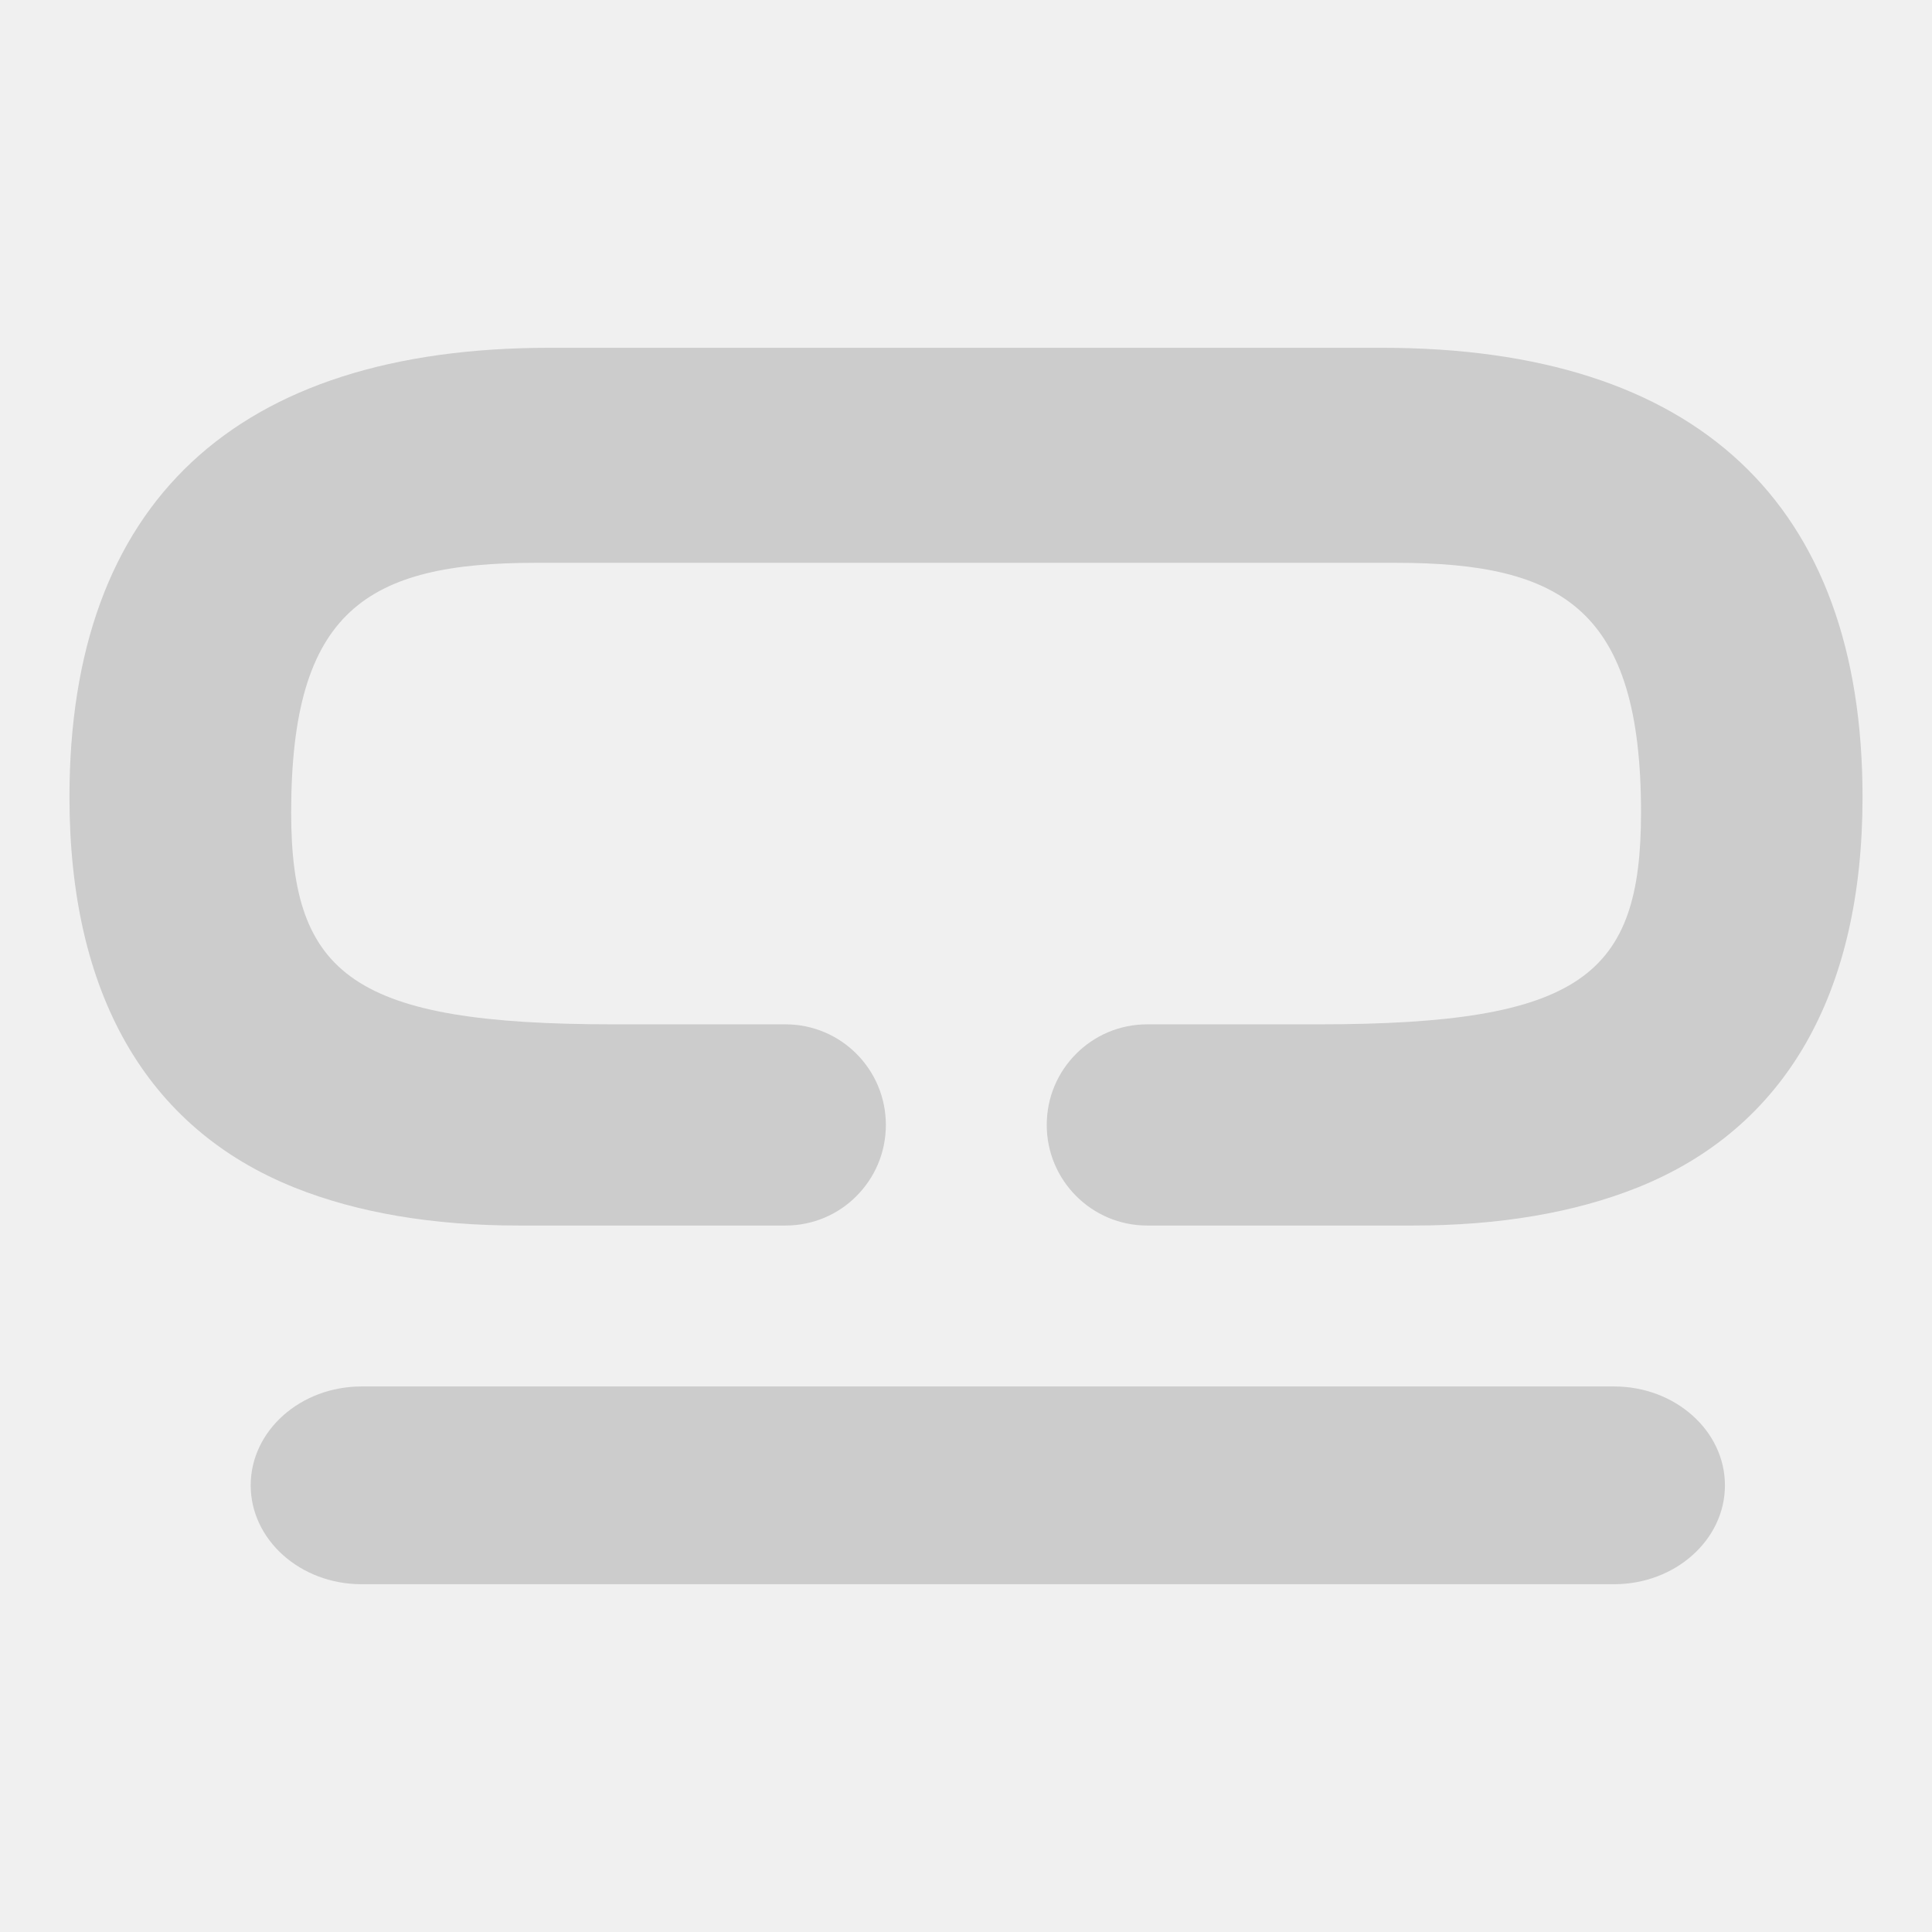
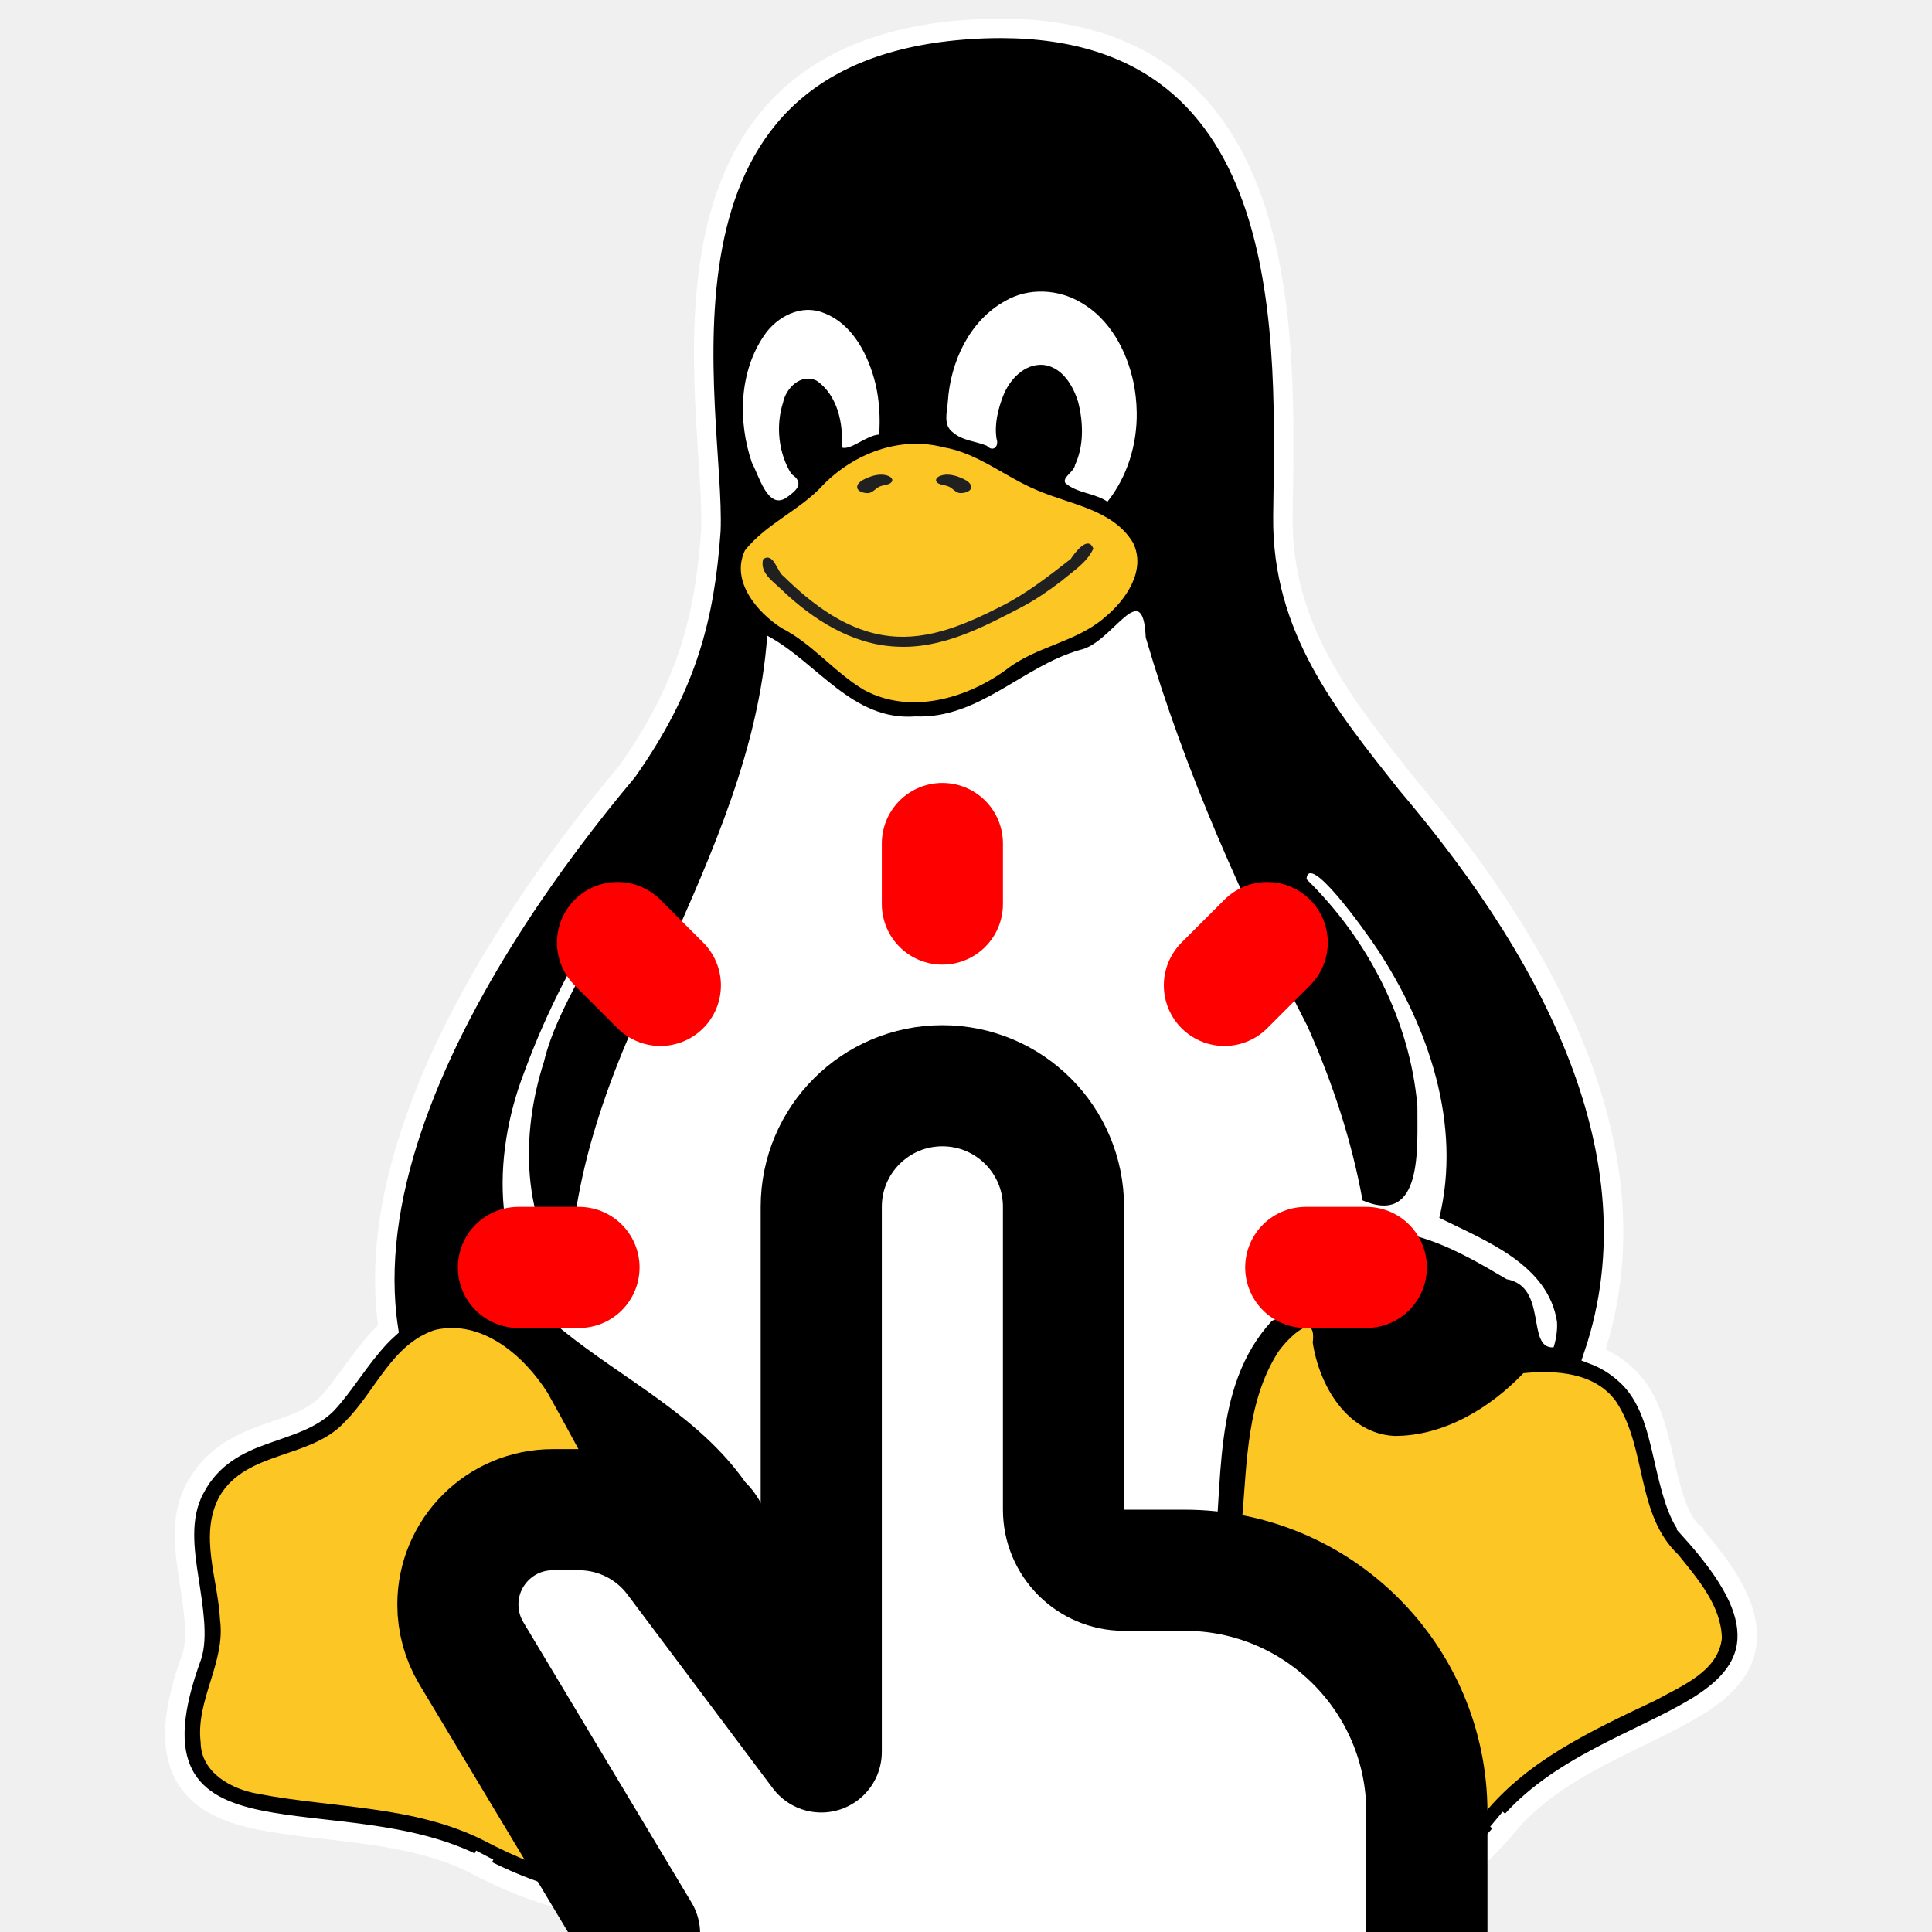
- <svg xmlns="http://www.w3.org/2000/svg" id="svg8" version="1.1" height="496" width="496">
-   <defs id="defs12">
-     <linearGradient x1="0" y1="0" x2="1" y2="0" gradientUnits="userSpaceOnUse" gradientTransform="matrix(378.4797,0,0,379.0489,64.36114,381.3291)" spreadMethod="pad" id="linearGradient291">
-       <stop style="stop-color:#d1c7c7;stop-opacity:1;" offset="0" id="stop283" />
-       <stop style="stop-opacity:1;stop-color:#ff972a" offset="0.528" id="stop285" />
-       <stop style="stop-opacity:1;stop-color:#fe7e57" offset="1" id="stop287" />
-       <stop style="stop-opacity:1;stop-color:#fe7e57" offset="1" id="stop289" />
-     </linearGradient>
-   </defs>
-   <path d="m 92.802,355.946 c -15.681,0 -28.441,11.387 -28.441,25.383 v 0 c 0,13.998 12.759,25.383 28.441,25.383 v 0 H 414.398 c 15.681,0 28.444,-11.385 28.444,-25.383 v 0 c 0,-13.995 -12.762,-25.383 -28.444,-25.383 v 0 z" style="fill:#cccccc;stroke:none;stroke-width:2.769;fill-opacity:1" id="path293" />
-   <g id="g303" transform="matrix(2.767156,0,0,-2.771317,478.1665,204.634)" style="fill:#cccccc;fill-opacity:1">
-     <path d="m 0,0 c 0,-18.063 -7.036,-30.65 -20.904,-36.183 -5.829,-2.32 -12.809,-3.508 -20.755,-3.508 h -24.709 c -5.142,0 -9.319,4.177 -9.319,9.32 0,2.58 1.039,4.901 2.728,6.59 1.69,1.689 4.01,2.729 6.591,2.729 h 15.891 c 24.394,0 29.926,4.511 29.926,19.622 0,18.806 -7.277,23.132 -22.723,23.132 h -79.827 c -15.687,0 -22.686,-4.437 -22.686,-23.132 0,-15.129 5.848,-19.622 29.908,-19.622 h 15.946 c 5.161,0 9.32,-4.177 9.32,-9.319 0,-2.581 -1.04,-4.902 -2.729,-6.591 -1.671,-1.689 -4.01,-2.729 -6.591,-2.729 h -24.765 c -7.964,0 -14.944,1.188 -20.755,3.508 -13.868,5.533 -20.903,18.12 -20.903,36.183 0,27.234 15.389,41.621 44.536,41.621 h 77.265 C -15.409,41.621 0,27.234 0,0" style="fill:#cccccc;fill-opacity:1;fill-rule:nonzero;stroke:none" id="path305" />
-   </g>
+ <svg xmlns="http://www.w3.org/2000/svg" version="1.1" id="Calque_1" x="0px" y="0px" width="496" height="496" viewBox="0 0 496 496" enable-background="new 0 0 712 860" xml:space="preserve">
+   <defs id="defs21" />
+   <path d="m 433.895,392.768 c -0.006,-0.006 -0.012,-0.012 -0.012,-0.017 -3.457,-3.902 -5.104,-11.136 -6.875,-18.843 -1.766,-7.701 -3.742,-16.007 -10.065,-21.39 -0.012,-0.012 -0.029,-0.023 -0.04,-0.035 -1.253,-1.094 -2.541,-2.016 -3.834,-2.785 -1.298,-0.769 -2.615,-1.396 -3.93,-1.891 8.789,-26.066 5.343,-52.024 -3.532,-75.476 -10.886,-28.789 -29.894,-53.869 -44.414,-71.027 -16.252,-20.501 -32.145,-39.96 -31.831,-68.703 0.484,-43.867 4.824,-125.216 -72.372,-125.324 -3.139,-0.006 -6.414,0.125 -9.826,0.399 C 160.9,14.619 183.782,105.76 182.5,136.275 c -1.578,22.318 -6.101,39.908 -21.452,61.725 -18.029,21.441 -43.423,56.148 -55.448,92.28 -5.674,17.049 -8.374,34.428 -5.884,50.879 -0.78,0.701 -1.521,1.436 -2.233,2.188 -5.292,5.656 -9.205,12.503 -13.563,17.111 -4.073,4.068 -9.872,5.611 -16.252,7.895 -6.38,2.29 -13.381,5.662 -17.63,13.819 0,0 0,0.006 -0.006,0.006 -0.006,0.011 -0.011,0.029 -0.023,0.039 -1.999,3.731 -2.649,7.758 -2.649,11.843 0,3.777 0.558,7.605 1.122,11.29 1.173,7.667 2.364,14.918 0.786,19.829 -5.047,13.802 -5.696,23.343 -2.142,30.271 3.566,6.938 10.886,9.997 19.162,11.729 16.553,3.452 38.968,2.598 56.633,11.962 l 1.521,-2.865 -1.504,2.871 c 18.912,9.889 38.085,13.398 53.38,9.906 11.096,-2.529 20.097,-9.136 24.722,-19.299 11.962,-0.057 25.092,-5.127 46.123,-6.282 14.269,-1.151 32.093,5.069 52.594,3.93 0.535,2.222 1.311,4.363 2.37,6.397 0.012,0.017 0.023,0.039 0.035,0.057 7.946,15.893 22.711,23.161 38.45,21.919 15.755,-1.242 32.508,-10.532 46.055,-26.647 l -2.484,-2.085 2.501,2.062 c 12.908,-15.653 34.332,-22.142 48.544,-30.709 7.103,-4.284 12.862,-9.649 13.312,-17.442 0.443,-7.787 -4.131,-16.514 -14.646,-28.185 z" id="path3" style="fill:#000000;fill-opacity:1;stroke-width:5;stroke:#ffffff;stroke-opacity:1;stroke-dasharray:none" fill="#000000" />
+   <path fill="#D6A312" d="m 442.058,420.583 c -0.96,8.56 -10.3,12.199 -16.867,15.858 -16.465,7.823 -33.888,15.716 -45.286,30.579 -12.301,13.751 -30.49,25.029 -49.582,21.812 -15.047,-2.65 -26.742,-17.969 -24.825,-33.236 1.608,-22.588 13.771,-43.198 13.424,-66.069 1.229,-14.368 1.21,-29.949 9.263,-42.5 2.386,-3.38 9.898,-10.968 8.833,-2.355 1.638,10.89 8.738,23.309 20.931,23.973 12.715,0.053 24.573,-7.144 33.149,-16.105 8.386,-0.815 18.353,-0.212 23.762,7.223 8.007,11.998 5.049,28.954 16.004,39.377 4.984,6.195 11.008,13.075 11.194,21.443 z" id="path5" style="fill:#fcc624;fill-opacity:1;stroke-width:0.57" />
+   <path d="m 197.829,456.117 c -0.277,11.125 -7.399,21.879 -18.225,25.232 -18.651,6.202 -38.794,-0.065 -55.52,-8.898 -17.987,-9.003 -38.551,-8.21 -57.85,-11.928 -6.792,-1.174 -14.594,-5.367 -14.719,-13.186 -1.311,-10.955 6.442,-20.546 4.972,-31.473 -0.496,-10.451 -5.538,-21.916 -0.079,-31.802 6.958,-11.753 23.448,-9.435 32.194,-19.109 7.741,-7.666 12.002,-19.899 23.087,-23.521 12.081,-2.777 22.83,6.607 28.884,16.133 7.614,13.608 14.767,27.495 22.721,40.895 11.043,16.562 26.953,30.318 33.575,49.533 0.77,2.625 1.23,5.386 0.96,8.125 z" id="path7" style="fill:#fcc624;fill-opacity:1;stroke-width:0.57" fill="#D6A312" />
+   <path d="m 290.838,139.254 c -5.205,-8.514 -16.063,-9.7 -24.518,-13.373 -8.226,-3.367 -15.203,-9.575 -24.206,-11.07 -11.132,-2.901 -22.887,1.634 -30.761,9.649 -5.914,6.521 -14.625,9.938 -20.1,16.833 -3.743,7.869 3.101,15.893 9.395,19.947 8.003,4.085 13.556,11.375 21.206,15.907 11.872,6.411 26.375,2.202 36.652,-5.362 7.603,-5.899 17.768,-6.899 25.077,-13.254 5.406,-4.42 10.843,-12.14 7.255,-19.278 z" id="path9" style="fill:#fcc624;fill-opacity:1;stroke-width:0.57" fill="#D6A312" />
+   <path d="m 262.425,155.785 c -10.036,5.261 -20.752,10.908 -32.438,10.217 -11.283,-0.556 -21.279,-6.939 -29.246,-14.532 -2.137,-2.136 -5.833,-4.399 -4.8,-7.946 2.754,-1.775 3.459,3.218 5.274,4.465 7.461,7.325 16.461,14.153 27.19,15.308 10.093,1.143 19.771,-3.143 28.557,-7.611 6.489,-3.233 12.22,-7.745 17.914,-12.172 1.087,-1.661 4.494,-6.206 5.814,-2.659 -1.636,3.587 -5.206,5.781 -8.126,8.257 -3.219,2.453 -6.557,4.777 -10.14,6.672 z" id="path11" style="fill:#202020;fill-opacity:1;stroke-width:0.57" />
+   <path d="m 398.851,345.905 c -7.117,0.498 -1.373,-15.59 -12.063,-17.495 -12.294,-7.322 -27.589,-16.193 -42.166,-10.614 -8.444,6.463 -6.903,17.562 -18.073,21.288 -15.85,17.198 -12.208,42.56 -15.31,63.97 -2.655,11.075 -3.449,24.526 -16.176,28.406 -29.072,17.385 -68.222,20.756 -97.104,1.113 -3.844,-5.432 -16.153,-17.413 -12.787,-19.906 18.27,-0.216 15.827,-22.716 6.162,-32.16 -12.018,-17.081 -31.2,-26.281 -46.984,-39.07 -18.665,-16.601 -18.121,-44.634 -9.738,-66.259 5.773,-15.687 13.626,-31.004 23.084,-44.575 -3.857,14.437 -14.456,27.059 -18.064,42.023 -5.989,18.616 -5.832,40.731 6.616,56.769 0.369,-30.014 11.96,-58.186 25.116,-84.642 11.612,-25.998 23.54,-52.804 25.604,-81.565 12.829,6.85 21.811,21.983 38.063,20.735 16.262,0.679 27.459,-12.87 42.236,-17.073 8.303,-1.657 16.147,-19.324 16.876,-3.213 10.12,34.705 25.031,67.754 41.525,99.831 6.369,14.306 11.339,29.284 14.139,44.708 15.717,6.733 14.002,-13.934 14.077,-24.262 -1.923,-22.014 -12.766,-42.85 -28.47,-58.209 0.483,-7.06 14.484,12.458 18.116,17.87 13.208,20.026 21.814,45.077 15.986,69.078 11.806,5.848 27.975,11.982 30.215,26.711 0.13,2.213 -0.228,4.433 -0.879,6.544 z" id="path13" fill="#ffffff" style="stroke-width:0.57;opacity:1" />
+   <path d="m 291.829,105.84 c 0.132,8.19 -2.381,16.511 -7.513,22.95 -3.294,-2.223 -7.709,-2.138 -10.779,-4.732 -0.981,-1.509 2.208,-2.85 2.454,-4.68 2.325,-5.014 2.13,-10.875 0.815,-16.133 -1.288,-4.228 -4.092,-8.977 -8.899,-9.564 -4.903,-0.414 -8.765,3.783 -10.404,8.031 -1.313,3.465 -2.241,7.225 -1.661,10.939 0.7,1.927 -0.898,3.528 -2.491,1.794 -2.791,-1.184 -6.217,-1.275 -8.645,-3.382 -2.669,-1.905 -1.551,-5.25 -1.371,-7.922 0.654,-10.201 5.54,-20.839 14.787,-25.907 5.927,-3.439 13.557,-3.038 19.379,0.427 7.381,4.21 11.72,12.284 13.464,20.377 0.539,2.565 0.823,5.183 0.862,7.803 z" id="path15" style="fill:#ffffff;stroke-width:0.57" />
+   <path d="m 225.706,111.564 c -3.277,0.175 -7.366,4.166 -9.609,3.319 0.437,-6.159 -1.043,-13.294 -6.333,-17.085 -4.009,-2.098 -7.97,1.74 -8.737,5.559 -1.915,6.008 -1.172,13.008 2.148,18.344 3.527,2.347 1.236,4.291 -1.232,6.029 -4.814,3.326 -7.116,-5.68 -8.912,-8.947 -3.622,-10.617 -3.307,-23.338 3.227,-32.787 3.239,-4.729 9.425,-7.938 15.075,-5.707 7.649,2.81 11.701,11.037 13.491,18.502 0.938,4.181 1.192,8.503 0.881,12.772 z" id="path17" style="fill:#ffffff;stroke-width:0.57" />
+   <path id="path28396-7" d="m 240.321,123.418 c 0.368,1.183 2.275,0.987 3.376,1.554 0.966,0.498 1.744,1.589 2.83,1.62 1.037,0.03 2.651,-0.359 2.786,-1.388 0.178,-1.359 -1.806,-2.223 -3.083,-2.72 -1.643,-0.641 -3.748,-0.966 -5.29,-0.109 -0.353,0.196 -0.739,0.657 -0.619,1.043 z" style="opacity:1;fill:#202020;fill-opacity:1;stroke:none;stroke-width:0.57" />
+   <path style="opacity:1;fill:#202020;fill-opacity:1;stroke:none;stroke-width:0.57" d="m 229.063,123.418 c -0.368,1.183 -2.275,0.987 -3.376,1.554 -0.966,0.498 -1.744,1.589 -2.83,1.62 -1.037,0.03 -2.651,-0.359 -2.786,-1.388 -0.178,-1.359 1.806,-2.223 3.083,-2.72 1.643,-0.641 3.748,-0.966 5.29,-0.109 0.353,0.196 0.739,0.657 0.619,1.043 z" id="path5461" />
+   <path d="m 366.322,496.418 v -31.097 c 0,-34.348 -27.845,-62.193 -62.193,-62.193 H 288.58 c -8.587,0 -15.548,-6.961 -15.548,-15.548 v -77.742 c 0,-17.174 -13.922,-31.097 -31.097,-31.097 v 0 c -17.175,0 -31.097,13.922 -31.097,31.097 V 449.773 L 173.522,400.019 c -5.873,-7.83 -15.089,-12.439 -24.877,-12.439 h -6.745 c -13.449,0 -24.352,10.902 -24.352,24.352 v 0 c 0,4.414 1.2,8.744 3.47,12.529 l 43.175,71.958" stroke="#000000" stroke-linecap="round" stroke-linejoin="round" stroke-width="31.097" id="path1" style="fill:#ffffff;fill-opacity:1" />
+   <path d="M 241.935,232.097 V 216.548" stroke="#000000" stroke-linecap="round" stroke-linejoin="round" stroke-width="31.097" id="path2" style="fill:#ffffff;fill-opacity:1;stroke:#ff0000;stroke-opacity:1" />
+   <path d="M 335.225,325.387 H 350.773" stroke="#000000" stroke-linecap="round" stroke-linejoin="round" stroke-width="31.097" id="path3-6" style="fill:#ffffff;fill-opacity:1;stroke:#ff0000;stroke-opacity:1" />
+   <path d="m 133.097,325.387 h 15.548" stroke="#000000" stroke-linecap="round" stroke-linejoin="round" stroke-width="31.097" id="path4" style="fill:#ffffff;fill-opacity:1;stroke:#ff0000;stroke-opacity:1" />
+   <path d="M 169.532,252.979 158.537,241.985" stroke="#000000" stroke-linecap="round" stroke-linejoin="round" stroke-width="31.097" id="path5-7" style="fill:#ffffff;fill-opacity:1;stroke:#ff0000;stroke-opacity:1" />
+   <path d="m 314.339,252.979 10.994,-10.994" stroke="#000000" stroke-linecap="round" stroke-linejoin="round" stroke-width="31.097" id="path6" style="fill:#ffffff;fill-opacity:1;stroke:#ff0000;stroke-opacity:1" />
</svg>
